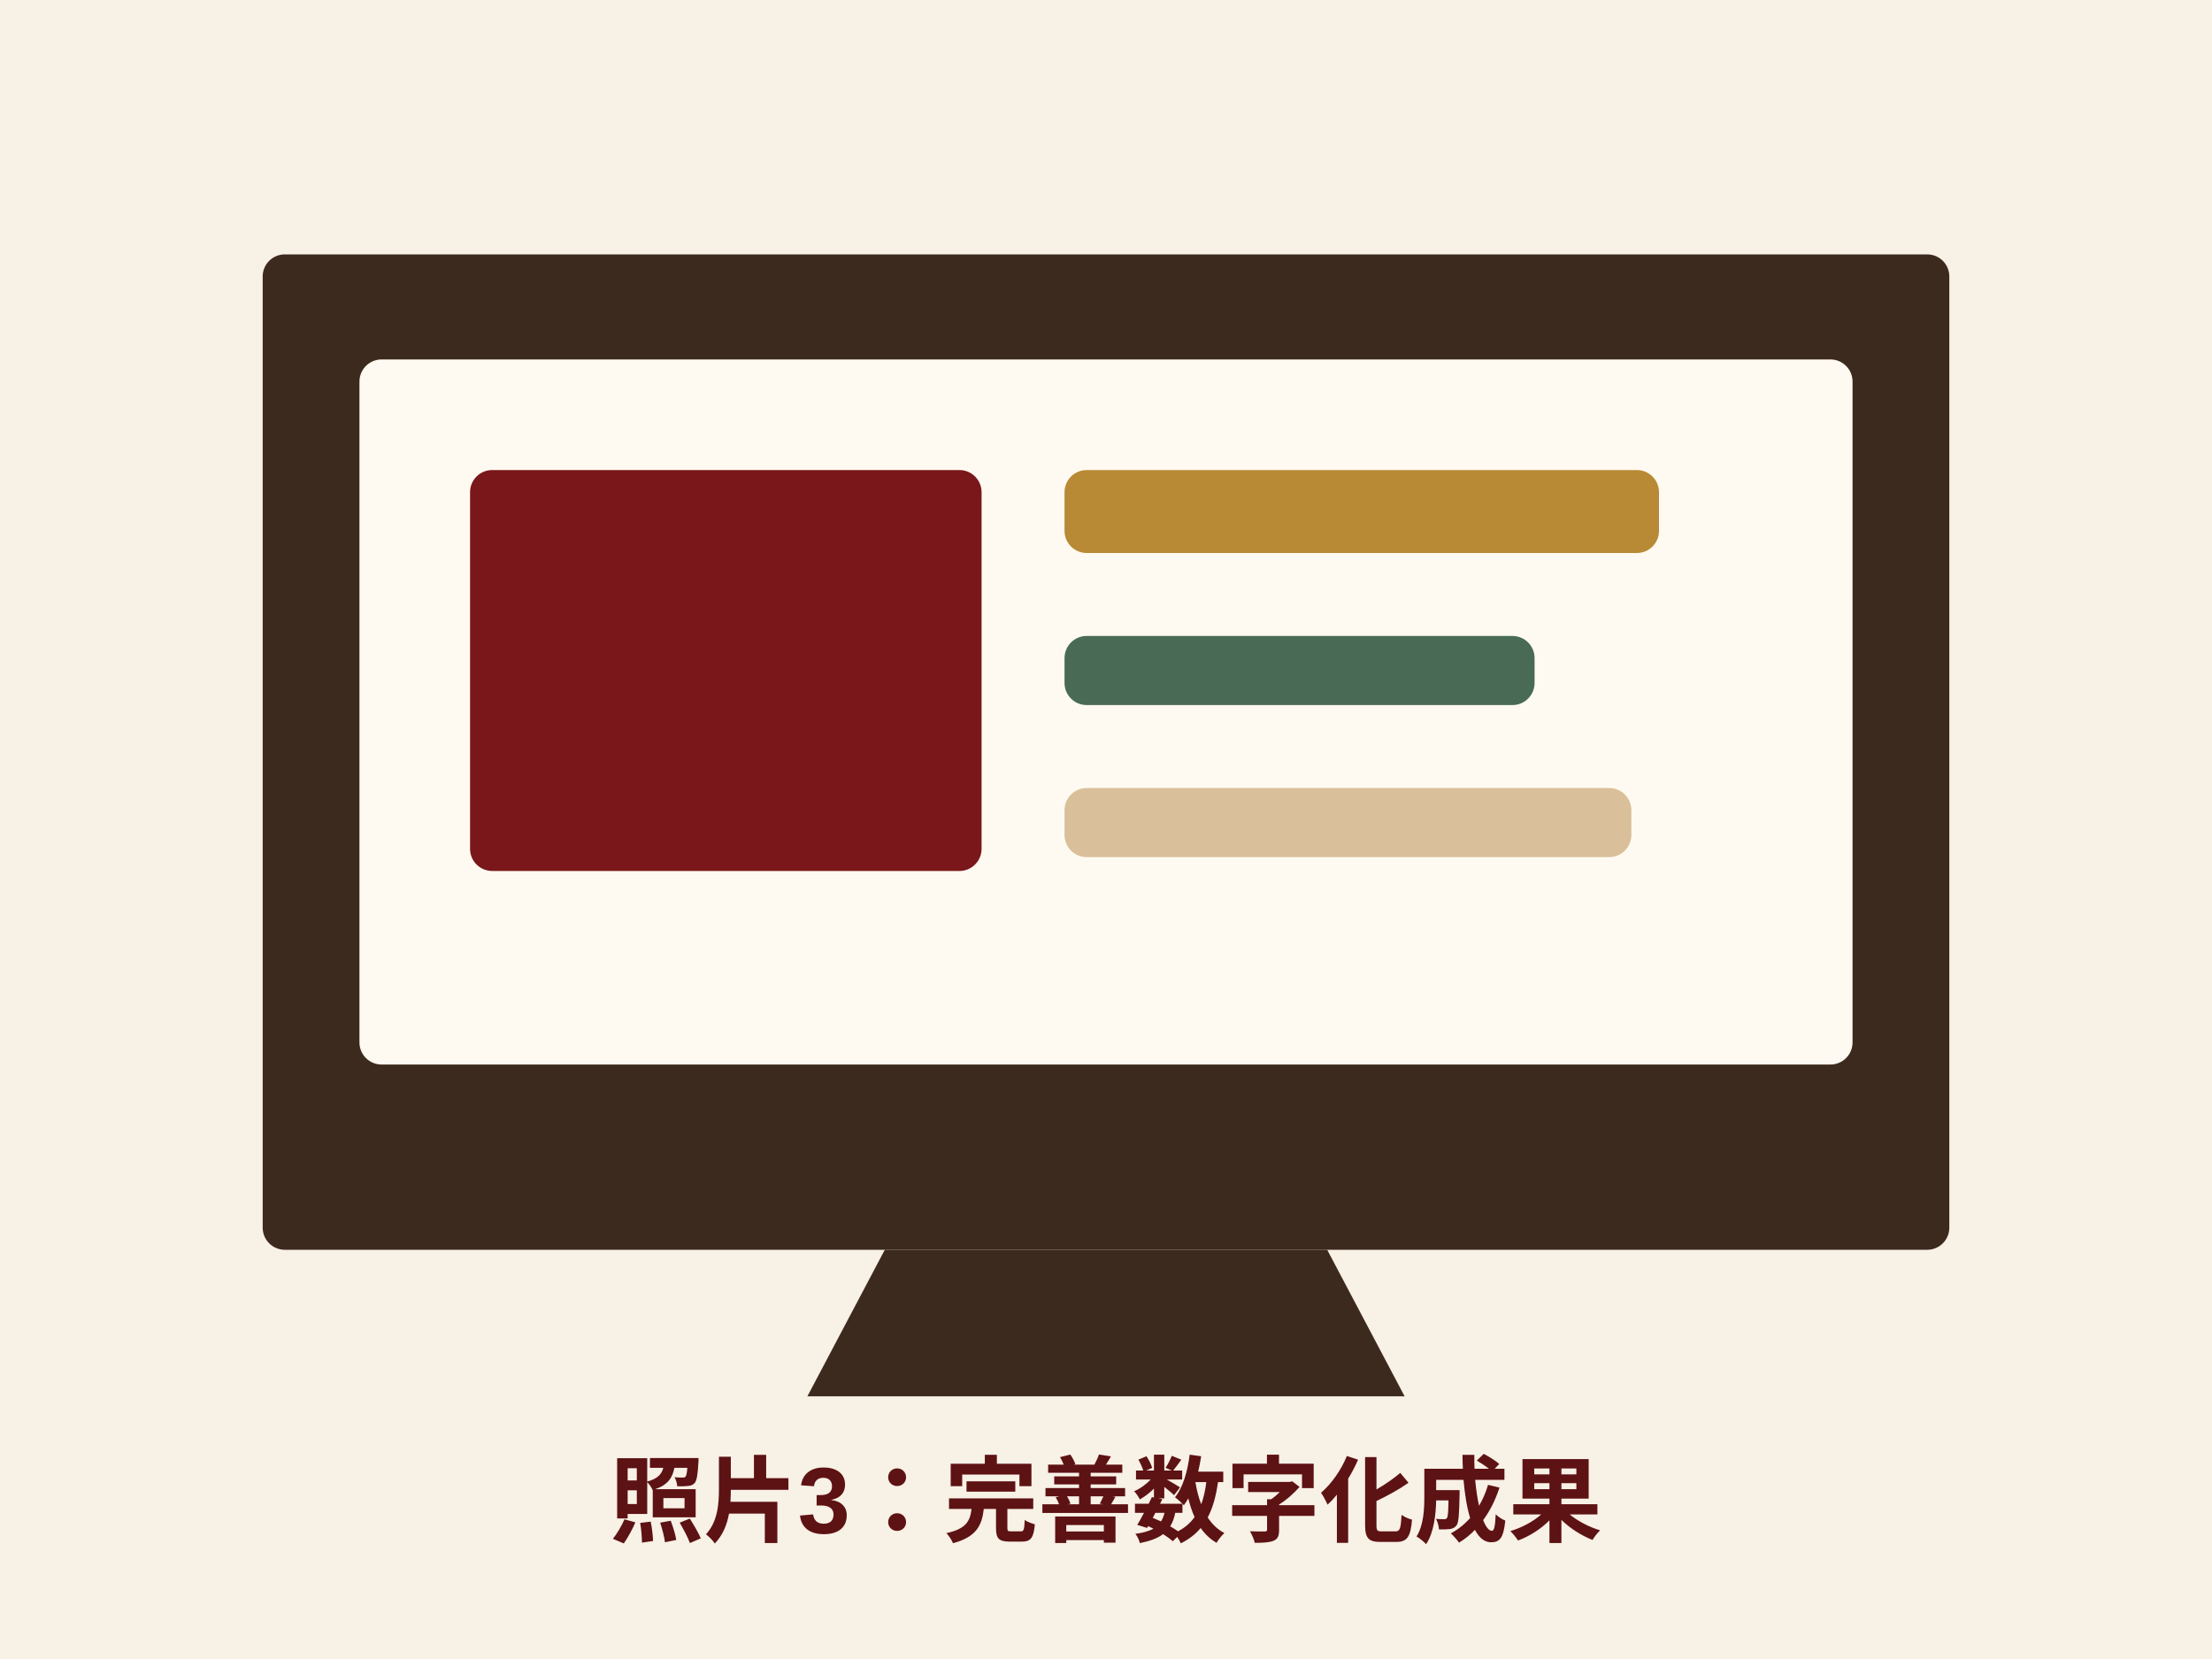
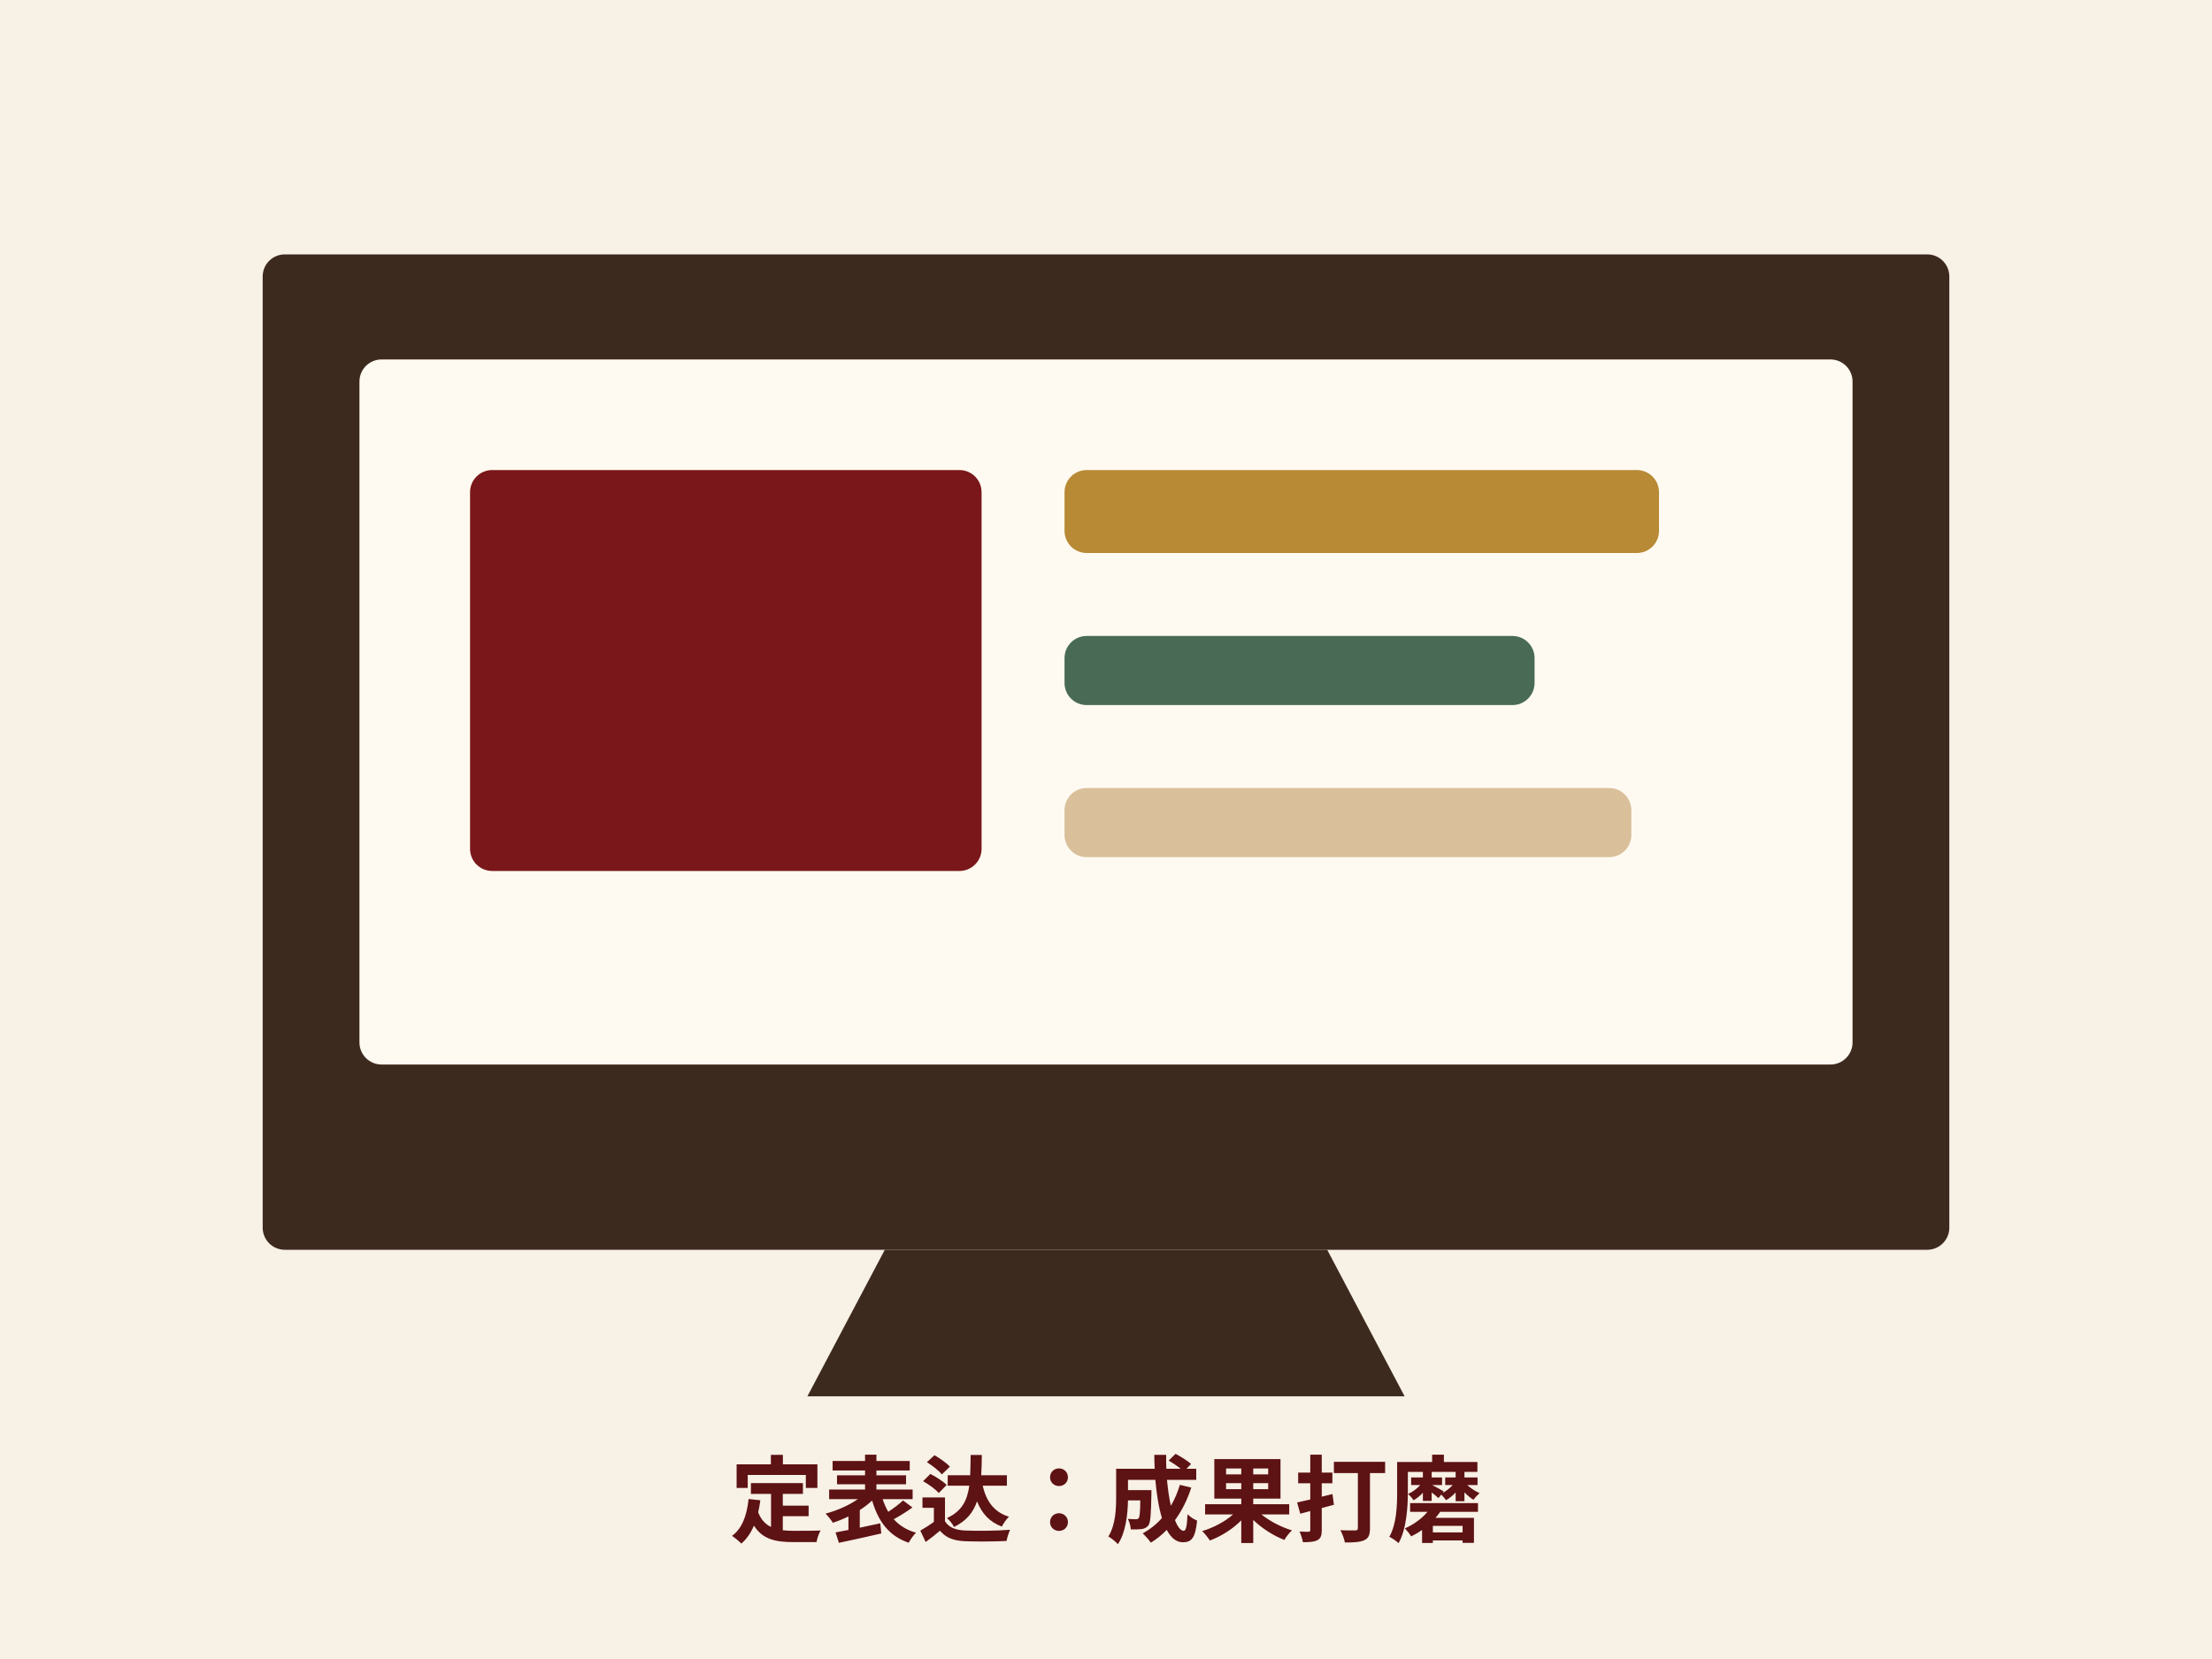
<svg xmlns="http://www.w3.org/2000/svg" width="800" height="600" viewBox="0 0 800 600" role="img" aria-labelledby="title desc">
  <rect width="800" height="600" fill="#f8f1e5" />
  <rect x="95" y="92" width="610" height="360" rx="8" fill="#3d2a1f" />
  <rect x="130" y="130" width="540" height="255" rx="8" fill="#fffaf1" />
  <rect x="170" y="170" width="185" height="145" rx="8" fill="#7a171a" />
  <rect x="385" y="170" width="215" height="30" rx="8" fill="#b88a35" />
  <rect x="385" y="230" width="170" height="25" rx="8" fill="#496b55" />
  <rect x="385" y="285" width="205" height="25" rx="8" fill="#d9c09a" />
  <path d="M320 452 H480 L508 505 H292 Z" fill="#3d2a1f" />
-   <text x="400" y="555" text-anchor="middle" font-family="Microsoft YaHei, Arial, sans-serif" font-size="34" fill="#5d1214" font-weight="700">照片3：完善数字化成果</text>
+   <text x="400" y="555" text-anchor="middle" font-family="Microsoft YaHei, Arial, sans-serif" font-size="34" fill="#5d1214" font-weight="700">定表达：成果打磨</text>
</svg>
